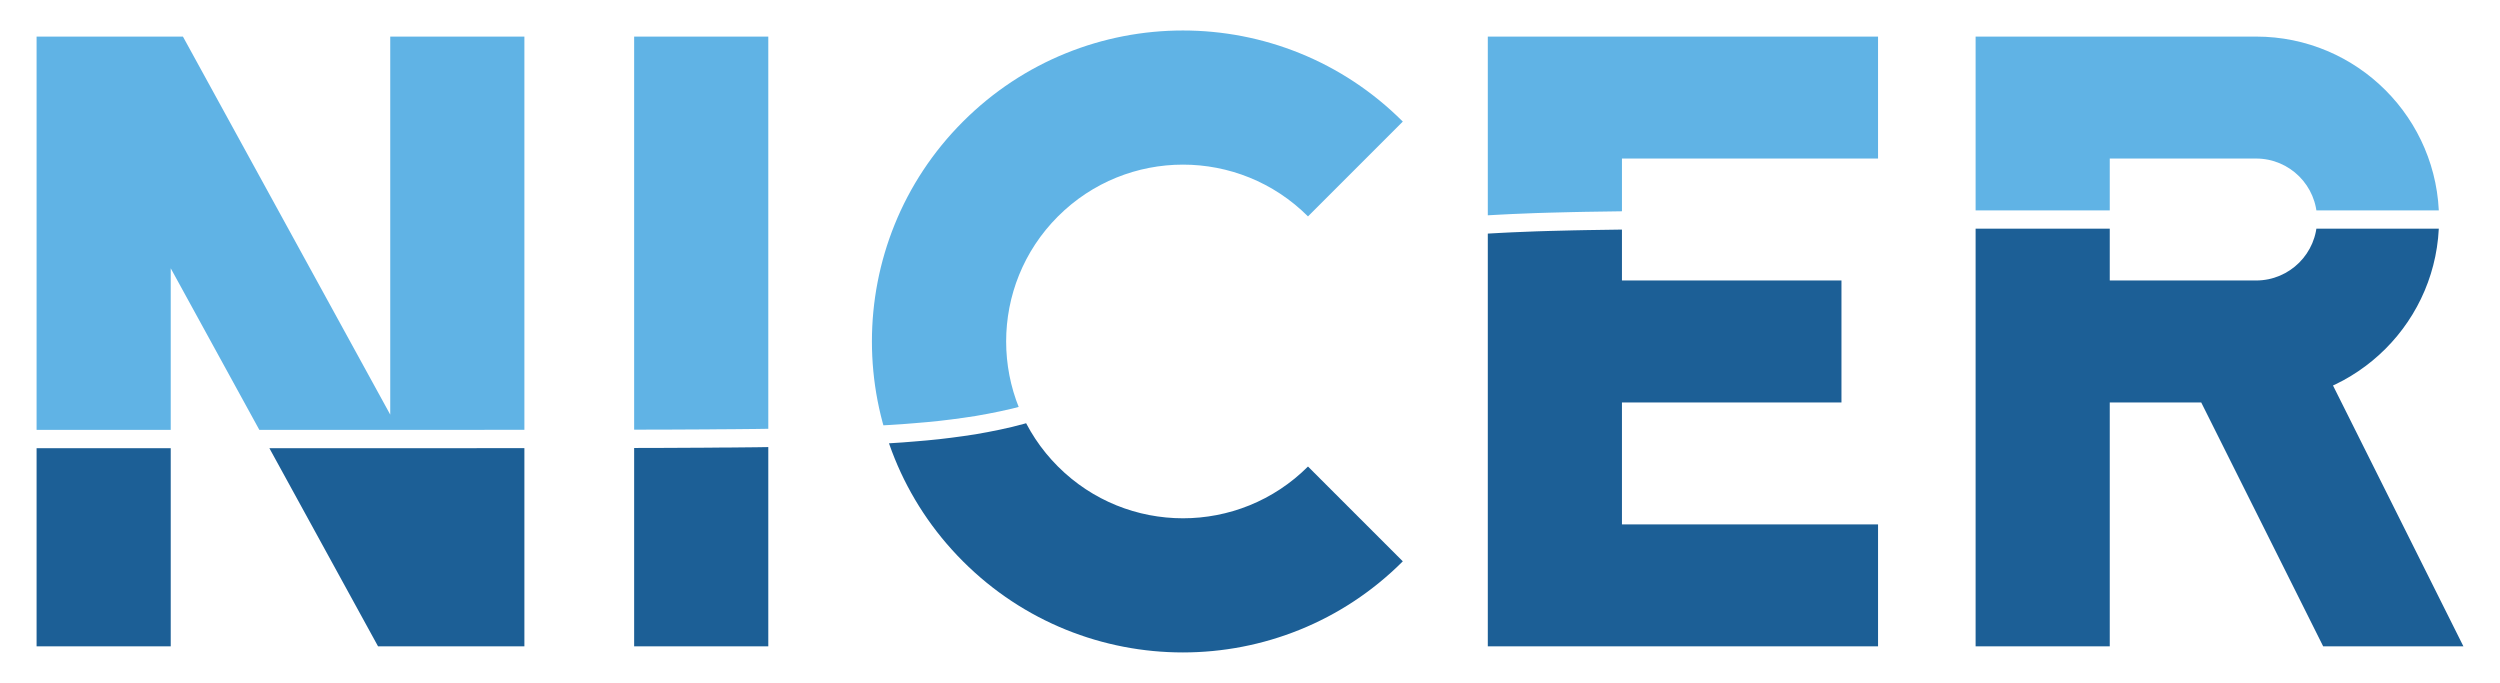
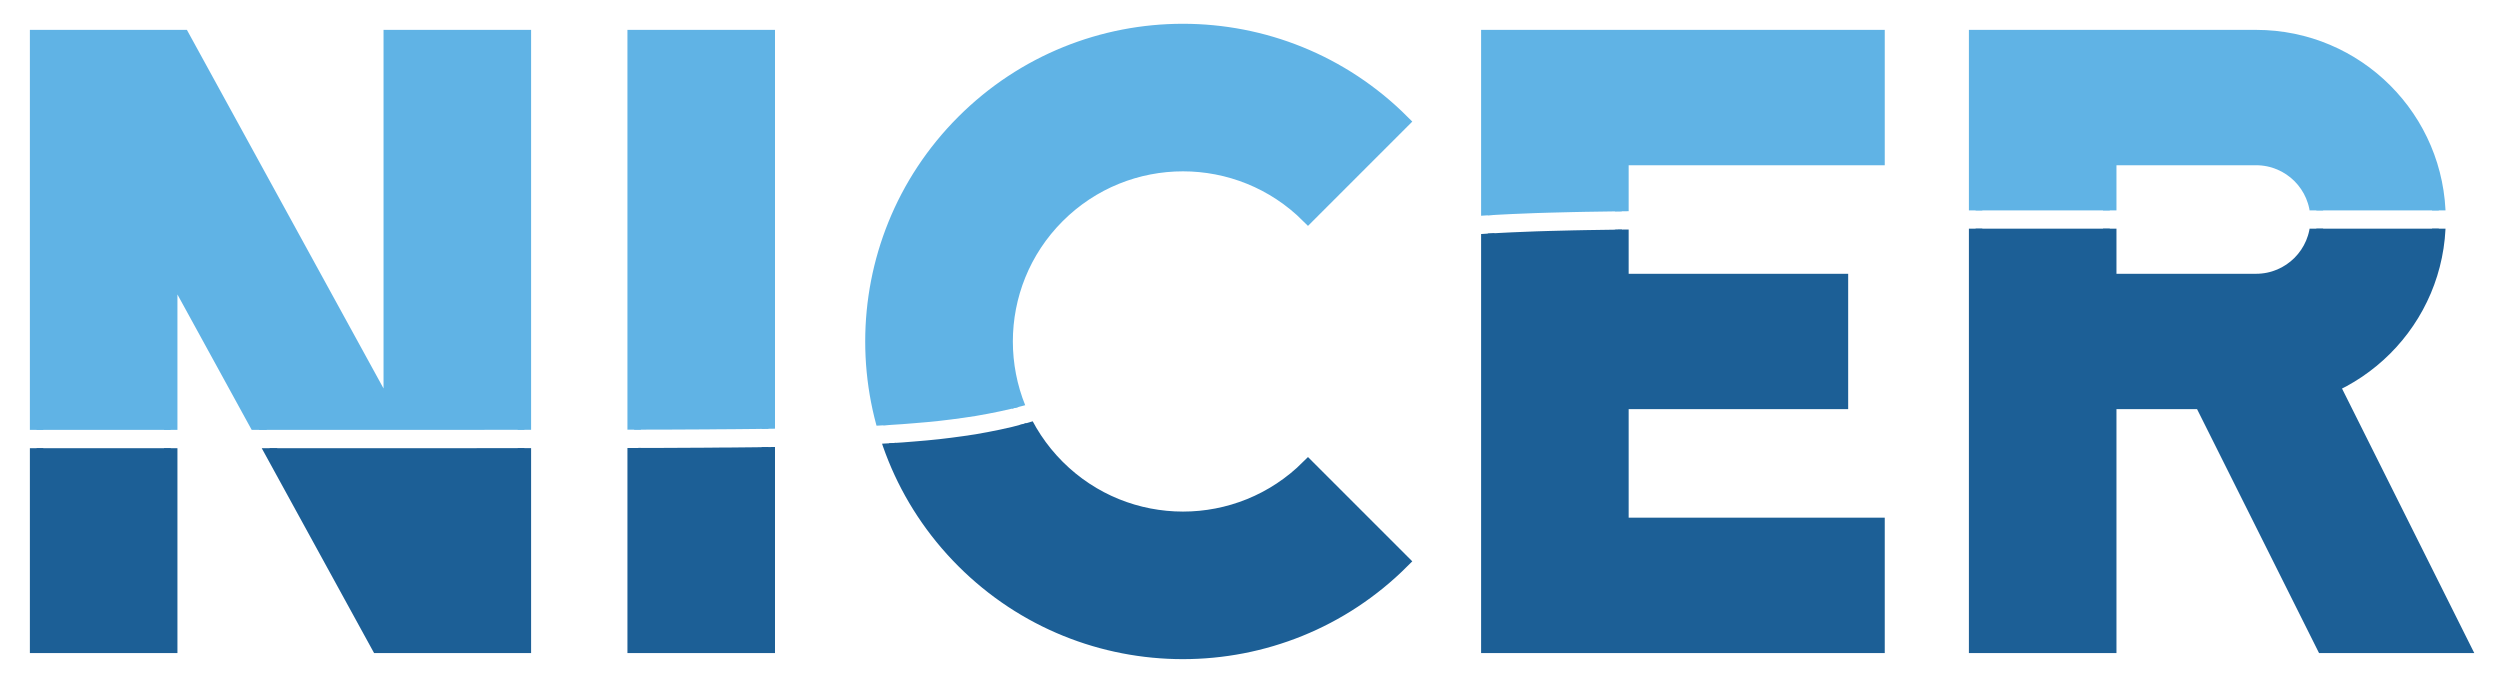
<svg xmlns="http://www.w3.org/2000/svg" viewBox="-6 -6 410 112" width="410" height="112">
  <defs>
    <clipPath id="c1w-a">
      <path d="M-6,-6H554L554.00,28.50L552.00,28.50L550.00,28.50L548.00,28.50L546.00,28.50L544.00,28.50L542.00,28.50L540.00,28.50L538.00,28.50L536.00,28.50L534.00,28.50L532.00,28.50L530.00,28.50L528.00,28.50L526.00,28.50L524.00,28.50L522.00,28.50L520.00,28.50L518.00,28.50L516.00,28.50L514.00,28.50L512.00,28.50L510.00,28.50L508.00,28.50L506.00,28.50L504.00,28.50L502.00,28.50L500.00,28.50L498.00,28.50L496.00,28.50L494.00,28.50L492.00,28.50L490.00,28.50L488.00,28.50L486.00,28.50L484.00,28.50L482.00,28.50L480.00,28.50L478.00,28.50L476.00,28.50L474.00,28.50L472.00,28.50L470.00,28.50L468.00,28.50L466.00,28.50L464.00,28.50L462.00,28.50L460.00,28.50L458.00,28.50L456.00,28.50L454.00,28.51L452.00,28.51L450.00,28.51L448.00,28.51L446.00,28.51L444.00,28.51L442.00,28.51L440.00,28.52L438.00,28.52L436.00,28.52L434.00,28.52L432.00,28.53L430.00,28.53L428.00,28.54L426.00,28.54L424.00,28.55L422.00,28.56L420.00,28.57L418.00,28.58L416.00,28.60L414.00,28.61L412.00,28.63L410.00,28.65L408.00,28.68L406.00,28.71L404.00,28.74L402.00,28.78L400.00,28.83L398.00,28.88L396.00,28.94L394.00,29.02L392.00,29.10L390.00,29.20L388.00,29.31L386.00,29.44L384.00,29.60L382.00,29.77L380.00,29.97L378.00,30.21L376.00,30.48L374.00,30.78L372.00,31.14L370.00,31.54L368.00,31.99L366.00,32.51L364.00,33.09L362.00,33.74L360.00,34.47L358.00,35.28L356.00,36.16L354.00,37.13L352.00,38.18L350.00,39.31L348.00,40.51L346.00,41.77L344.00,43.08L342.00,44.43L340.00,45.81L338.00,47.19L336.00,48.57L334.00,49.92L332.00,51.23L330.00,52.49L328.00,53.69L326.00,54.82L324.00,55.87L322.00,56.84L320.00,57.72L318.00,58.53L316.00,59.26L314.00,59.91L312.00,60.49L310.00,61.01L308.00,61.46L306.00,61.86L304.00,62.22L302.00,62.52L300.00,62.79L298.00,63.03L296.00,63.23L294.00,63.40L292.00,63.56L290.00,63.69L288.00,63.80L286.00,63.90L284.00,63.98L282.00,64.06L280.00,64.12L278.00,64.17L276.00,64.22L274.00,64.26L272.00,64.29L270.00,64.32L268.00,64.35L266.00,64.37L264.00,64.39L262.00,64.40L260.00,64.42L258.00,64.43L256.00,64.44L254.00,64.45L252.00,64.46L250.00,64.46L248.00,64.47L246.00,64.47L244.00,64.48L242.00,64.48L240.00,64.48L238.00,64.48L236.00,64.49L234.00,64.49L232.00,64.49L230.00,64.49L228.00,64.49L226.00,64.49L224.00,64.49L222.00,64.50L220.00,64.50L218.00,64.50L216.00,64.50L214.00,64.50L212.00,64.50L210.00,64.50L208.00,64.50L206.00,64.50L204.00,64.50L202.00,64.50L200.00,64.50L198.00,64.50L196.00,64.50L194.00,64.50L192.00,64.50L190.00,64.50L188.00,64.50L186.00,64.50L184.00,64.50L182.00,64.50L180.00,64.50L178.00,64.50L176.00,64.50L174.00,64.50L172.00,64.50L170.00,64.50L168.00,64.50L166.00,64.50L164.00,64.50L162.00,64.50L160.00,64.50L158.00,64.50L156.00,64.50L154.00,64.50L152.00,64.50L150.00,64.50L148.00,64.50L146.00,64.50L144.00,64.50L142.00,64.50L140.00,64.50L138.00,64.50L136.00,64.50L134.00,64.50L132.00,64.50L130.00,64.50L128.00,64.50L126.00,64.50L124.00,64.50L122.00,64.50L120.00,64.50L118.00,64.50L116.00,64.50L114.00,64.50L112.00,64.50L110.00,64.50L108.00,64.50L106.00,64.50L104.00,64.50L102.00,64.50L100.00,64.50L98.00,64.50L96.00,64.50L94.00,64.50L92.00,64.50L90.00,64.50L88.00,64.50L86.00,64.50L84.00,64.50L82.00,64.50L80.00,64.50L78.00,64.50L76.00,64.50L74.00,64.50L72.00,64.50L70.00,64.50L68.00,64.50L66.00,64.50L64.00,64.50L62.00,64.50L60.00,64.50L58.00,64.50L56.00,64.50L54.00,64.50L52.00,64.50L50.00,64.50L48.00,64.50L46.00,64.50L44.00,64.50L42.00,64.50L40.00,64.50L38.00,64.50L36.00,64.50L34.00,64.50L32.00,64.50L30.00,64.50L28.00,64.50L26.00,64.50L24.00,64.50L22.00,64.50L20.00,64.50L18.00,64.50L16.00,64.50L14.00,64.50L12.00,64.50L10.00,64.50L8.00,64.50L6.00,64.50L4.00,64.50L2.00,64.50L0.00,64.50L-2.00,64.50L-4.00,64.50L-6.00,64.50Z" />
    </clipPath>
    <clipPath id="c1w-b">
      <path d="M-6,106L-6.00,67.50L-4.00,67.50L-2.00,67.50L0.00,67.50L2.00,67.50L4.00,67.50L6.00,67.50L8.00,67.50L10.00,67.50L12.00,67.50L14.00,67.50L16.00,67.50L18.00,67.50L20.00,67.50L22.00,67.50L24.00,67.50L26.00,67.50L28.00,67.50L30.00,67.50L32.00,67.50L34.00,67.50L36.00,67.50L38.00,67.50L40.00,67.50L42.00,67.50L44.00,67.50L46.00,67.50L48.00,67.50L50.00,67.50L52.00,67.50L54.00,67.50L56.00,67.50L58.00,67.50L60.00,67.50L62.00,67.50L64.00,67.50L66.00,67.50L68.00,67.50L70.00,67.50L72.00,67.50L74.00,67.50L76.00,67.50L78.00,67.50L80.00,67.50L82.00,67.50L84.00,67.50L86.00,67.50L88.00,67.50L90.00,67.50L92.00,67.50L94.00,67.50L96.00,67.50L98.00,67.50L100.00,67.50L102.00,67.50L104.00,67.50L106.00,67.50L108.00,67.50L110.00,67.50L112.00,67.50L114.00,67.50L116.00,67.50L118.00,67.50L120.00,67.50L122.00,67.50L124.00,67.50L126.00,67.50L128.00,67.50L130.00,67.50L132.00,67.50L134.00,67.50L136.00,67.50L138.00,67.50L140.00,67.50L142.00,67.50L144.00,67.50L146.00,67.50L148.00,67.50L150.00,67.50L152.00,67.50L154.00,67.50L156.00,67.50L158.00,67.50L160.00,67.50L162.00,67.50L164.00,67.50L166.00,67.50L168.00,67.50L170.00,67.50L172.00,67.50L174.00,67.50L176.00,67.50L178.00,67.50L180.00,67.50L182.00,67.50L184.00,67.50L186.00,67.50L188.00,67.50L190.00,67.50L192.00,67.50L194.00,67.50L196.00,67.50L198.00,67.50L200.00,67.50L202.00,67.50L204.00,67.50L206.00,67.50L208.00,67.50L210.00,67.50L212.00,67.50L214.00,67.50L216.00,67.50L218.00,67.50L220.00,67.50L222.00,67.50L224.00,67.49L226.00,67.49L228.00,67.49L230.00,67.49L232.00,67.49L234.00,67.49L236.00,67.49L238.00,67.48L240.00,67.48L242.00,67.48L244.00,67.48L246.00,67.47L248.00,67.47L250.00,67.46L252.00,67.46L254.00,67.45L256.00,67.44L258.00,67.43L260.00,67.42L262.00,67.40L264.00,67.39L266.00,67.37L268.00,67.35L270.00,67.32L272.00,67.29L274.00,67.26L276.00,67.22L278.00,67.17L280.00,67.12L282.00,67.06L284.00,66.98L286.00,66.90L288.00,66.80L290.00,66.69L292.00,66.56L294.00,66.40L296.00,66.23L298.00,66.03L300.00,65.79L302.00,65.52L304.00,65.22L306.00,64.86L308.00,64.46L310.00,64.01L312.00,63.49L314.00,62.91L316.00,62.26L318.00,61.53L320.00,60.72L322.00,59.84L324.00,58.87L326.00,57.82L328.00,56.69L330.00,55.49L332.00,54.23L334.00,52.92L336.00,51.57L338.00,50.19L340.00,48.81L342.00,47.43L344.00,46.08L346.00,44.77L348.00,43.51L350.00,42.31L352.00,41.18L354.00,40.13L356.00,39.16L358.00,38.28L360.00,37.47L362.00,36.74L364.00,36.09L366.00,35.51L368.00,34.99L370.00,34.54L372.00,34.14L374.00,33.78L376.00,33.48L378.00,33.21L380.00,32.97L382.00,32.77L384.00,32.60L386.00,32.44L388.00,32.31L390.00,32.20L392.00,32.10L394.00,32.02L396.00,31.94L398.00,31.88L400.00,31.83L402.00,31.78L404.00,31.74L406.00,31.71L408.00,31.68L410.00,31.65L412.00,31.63L414.00,31.61L416.00,31.60L418.00,31.58L420.00,31.57L422.00,31.56L424.00,31.55L426.00,31.54L428.00,31.54L430.00,31.53L432.00,31.53L434.00,31.52L436.00,31.52L438.00,31.52L440.00,31.52L442.00,31.51L444.00,31.51L446.00,31.51L448.00,31.51L450.00,31.51L452.00,31.51L454.00,31.51L456.00,31.50L458.00,31.50L460.00,31.50L462.00,31.50L464.00,31.50L466.00,31.50L468.00,31.50L470.00,31.50L472.00,31.50L474.00,31.50L476.00,31.50L478.00,31.50L480.00,31.50L482.00,31.50L484.00,31.50L486.00,31.50L488.00,31.50L490.00,31.50L492.00,31.50L494.00,31.50L496.00,31.50L498.00,31.50L500.00,31.50L502.00,31.50L504.00,31.50L506.00,31.50L508.00,31.50L510.00,31.50L512.00,31.50L514.00,31.50L516.00,31.50L518.00,31.50L520.00,31.50L522.00,31.50L524.00,31.50L526.00,31.50L528.00,31.50L530.00,31.50L532.00,31.50L534.00,31.50L536.00,31.50L538.00,31.50L540.00,31.50L542.00,31.50L544.00,31.50L546.00,31.50L548.00,31.50L550.00,31.50L552.00,31.50L554.00,31.50L554,106Z" />
    </clipPath>
    <clipPath id="c1w-t">
      <rect y="-14" width="128" height="128" rx="28" />
    </clipPath>
  </defs>
  <g transform="translate(-150 0)">
-     <g clip-path="url(#c1w-a)" fill="#60B3E5">
+     <g clip-path="url(#c1w-a)" fill="#60B3E5" stroke="#60B3E5" stroke-width="2.2" stroke-linejoin="miter">
      <path transform="translate(150.00 0.00) scale(1.0)" d="M0,100V0H24L58,62V0H80V100H56L22,38V100Z" />
      <path transform="translate(248.00 0.00) scale(1.0)" d="M0,0H22V100H0Z" />
      <path transform="translate(288.00 0.00) scale(1.0)" d="M86.06,13.94A51,51 0 1 0 86.06,86.06L70.51,70.51A29,29 0 1 1 70.51,29.49Z" />
      <path transform="translate(388.00 0.00) scale(1.0)" d="M0,0H64V20H22V40H58V60H22V80H64V100H0Z" />
      <path transform="translate(468.00 0.00) scale(1.0)" d="M0,0H22V100H0Z M22,0H46A30,30 0 0 1 46,60H22V40H46A10,10 0 0 0 46,20H22Z M34,54H57L80,100H57Z" />
    </g>
-     <g clip-path="url(#c1w-b)" fill="#1C5F96">
+     <g clip-path="url(#c1w-b)" fill="#1C5F96" stroke="#1C5F96" stroke-width="2.2" stroke-linejoin="miter">
      <path transform="translate(150.00 0.00) scale(1.0)" d="M0,100V0H24L58,62V0H80V100H56L22,38V100Z" />
      <path transform="translate(248.00 0.00) scale(1.0)" d="M0,0H22V100H0Z" />
      <path transform="translate(288.00 0.00) scale(1.0)" d="M86.06,13.94A51,51 0 1 0 86.06,86.06L70.51,70.51A29,29 0 1 1 70.51,29.49Z" />
      <path transform="translate(388.00 0.00) scale(1.0)" d="M0,0H64V20H22V40H58V60H22V80H64V100H0Z" />
      <path transform="translate(468.00 0.00) scale(1.0)" d="M0,0H22V100H0Z M22,0H46A30,30 0 0 1 46,60H22V40H46A10,10 0 0 0 46,20H22Z M34,54H57L80,100H57Z" />
    </g>
  </g>
</svg>
